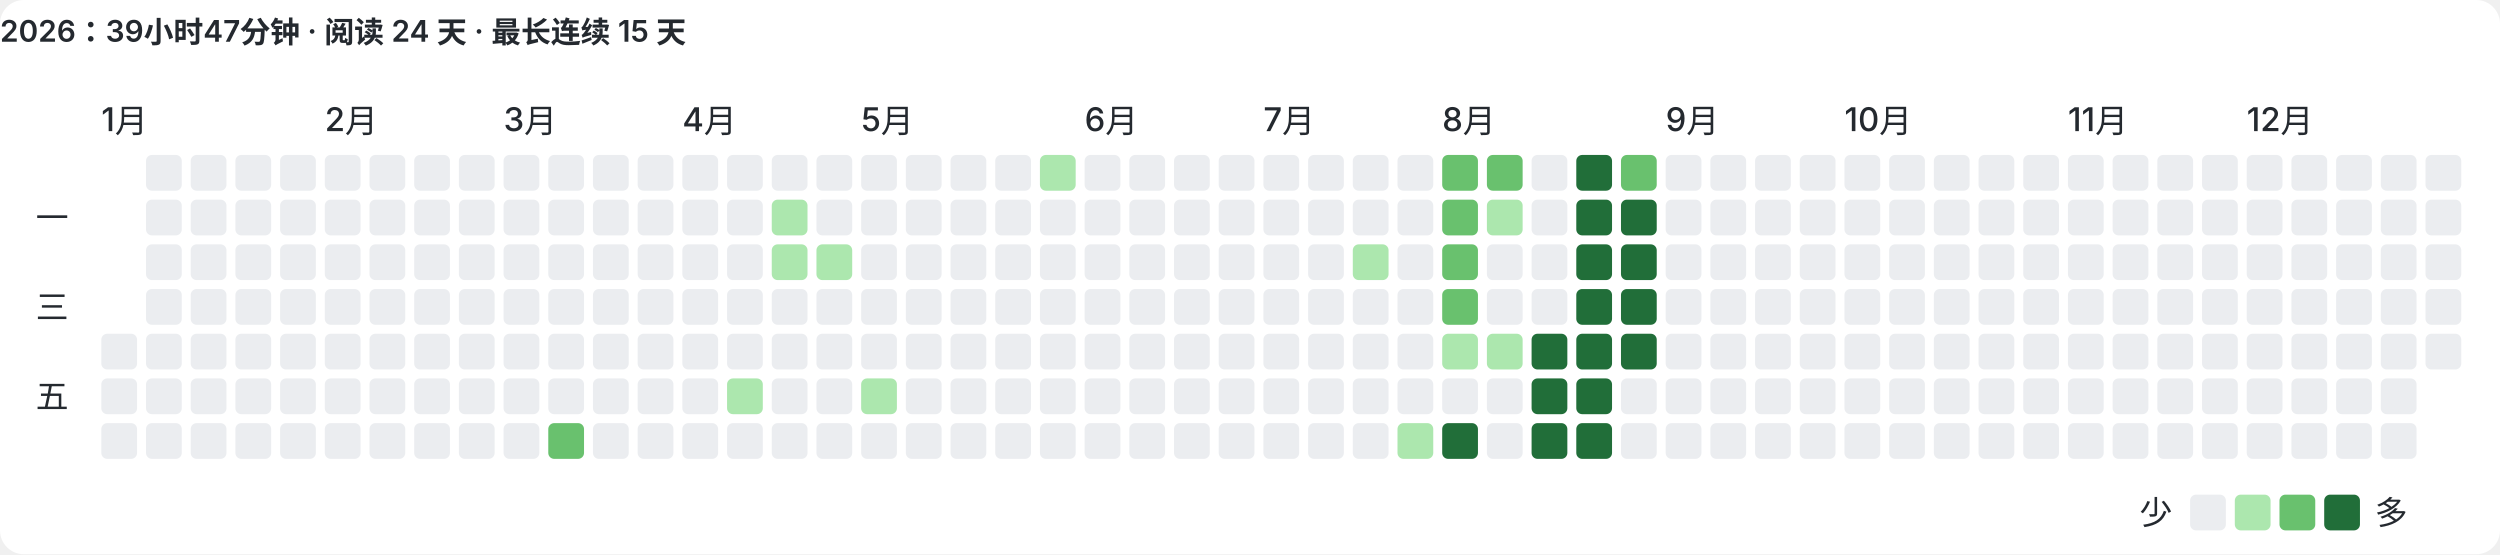
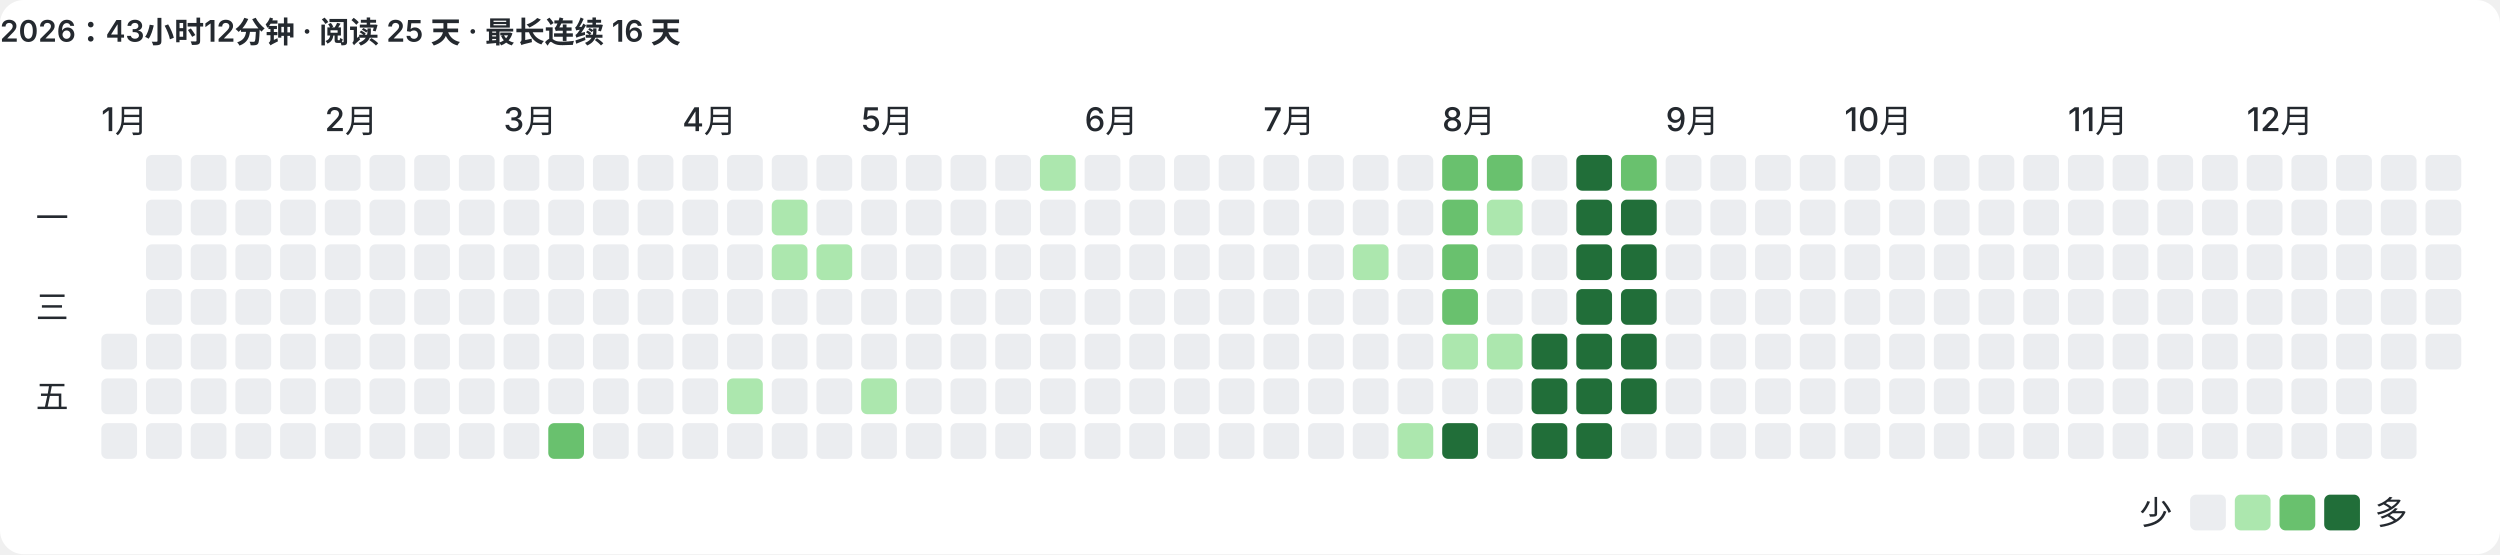
- <svg xmlns="http://www.w3.org/2000/svg" width="100%" viewBox="0 0 839 186" preserveAspectRatio="xMinYMin meet" style="display:block;max-width:100%;height:auto" role="img" data-summary="2026：39小时47分钟  ·  阅读 24 天  ·  最长连续 15 天" aria-label="微信读书 · 2026">
+ <svg xmlns="http://www.w3.org/2000/svg" width="100%" viewBox="0 0 839 186" preserveAspectRatio="xMinYMin meet" style="display:block;max-width:100%;height:auto" role="img" data-summary="2026：43小时12分钟  ·  阅读 25 天  ·  最长连续 16 天" aria-label="微信读书 · 2026">
  <rect width="100%" height="100%" rx="8" fill="#FFFFFF" />
  <style>
.label{font:500 11px "PingFang SC","Microsoft YaHei",-apple-system,BlinkMacSystemFont,"Segoe UI",sans-serif}
.summary{font:600 10px "PingFang SC","Microsoft YaHei",-apple-system,BlinkMacSystemFont,"Segoe UI",sans-serif}
</style>
-   <text class="summary" x="0" y="14" fill="#24292F">2026：39小时47分钟  ·  阅读 24 天  ·  最长连续 15 天</text>
+   <text class="summary" x="0" y="14" fill="#24292F">2026：43小时12分钟  ·  阅读 25 天  ·  最长连续 16 天</text>
  <text class="label" x="34" y="44" fill="#24292F">1月</text>
  <text class="label" x="109" y="44" fill="#24292F">2月</text>
  <text class="label" x="169" y="44" fill="#24292F">3月</text>
  <text class="label" x="229" y="44" fill="#24292F">4月</text>
  <text class="label" x="289" y="44" fill="#24292F">5月</text>
  <text class="label" x="364" y="44" fill="#24292F">6月</text>
  <text class="label" x="424" y="44" fill="#24292F">7月</text>
  <text class="label" x="484" y="44" fill="#24292F">8月</text>
  <text class="label" x="559" y="44" fill="#24292F">9月</text>
  <text class="label" x="619" y="44" fill="#24292F">10月</text>
  <text class="label" x="694" y="44" fill="#24292F">11月</text>
  <text class="label" x="754" y="44" fill="#24292F">12月</text>
  <text class="label" x="12" y="77" fill="#24292F">一</text>
  <text class="label" x="12" y="107" fill="#24292F">三</text>
  <text class="label" x="12" y="137" fill="#24292F">五</text>
  <rect x="34" y="112" width="12" height="12" rx="2" fill="#EBEDF0" data-date="2026-01-01" data-seconds="0">
</rect>
  <rect x="34" y="127" width="12" height="12" rx="2" fill="#EBEDF0" data-date="2026-01-02" data-seconds="0">
</rect>
  <rect x="34" y="142" width="12" height="12" rx="2" fill="#EBEDF0" data-date="2026-01-03" data-seconds="0">
</rect>
  <rect x="49" y="52" width="12" height="12" rx="2" fill="#EBEDF0" data-date="2026-01-04" data-seconds="0">
</rect>
  <rect x="49" y="67" width="12" height="12" rx="2" fill="#EBEDF0" data-date="2026-01-05" data-seconds="0">
</rect>
  <rect x="49" y="82" width="12" height="12" rx="2" fill="#EBEDF0" data-date="2026-01-06" data-seconds="0">
</rect>
  <rect x="49" y="97" width="12" height="12" rx="2" fill="#EBEDF0" data-date="2026-01-07" data-seconds="0">
</rect>
  <rect x="49" y="112" width="12" height="12" rx="2" fill="#EBEDF0" data-date="2026-01-08" data-seconds="0">
</rect>
  <rect x="49" y="127" width="12" height="12" rx="2" fill="#EBEDF0" data-date="2026-01-09" data-seconds="0">
</rect>
  <rect x="49" y="142" width="12" height="12" rx="2" fill="#EBEDF0" data-date="2026-01-10" data-seconds="0">
</rect>
  <rect x="64" y="52" width="12" height="12" rx="2" fill="#EBEDF0" data-date="2026-01-11" data-seconds="0">
</rect>
  <rect x="64" y="67" width="12" height="12" rx="2" fill="#EBEDF0" data-date="2026-01-12" data-seconds="0">
</rect>
  <rect x="64" y="82" width="12" height="12" rx="2" fill="#EBEDF0" data-date="2026-01-13" data-seconds="0">
</rect>
  <rect x="64" y="97" width="12" height="12" rx="2" fill="#EBEDF0" data-date="2026-01-14" data-seconds="0">
</rect>
  <rect x="64" y="112" width="12" height="12" rx="2" fill="#EBEDF0" data-date="2026-01-15" data-seconds="0">
</rect>
  <rect x="64" y="127" width="12" height="12" rx="2" fill="#EBEDF0" data-date="2026-01-16" data-seconds="0">
</rect>
  <rect x="64" y="142" width="12" height="12" rx="2" fill="#EBEDF0" data-date="2026-01-17" data-seconds="0">
</rect>
  <rect x="79" y="52" width="12" height="12" rx="2" fill="#EBEDF0" data-date="2026-01-18" data-seconds="0">
</rect>
  <rect x="79" y="67" width="12" height="12" rx="2" fill="#EBEDF0" data-date="2026-01-19" data-seconds="0">
</rect>
  <rect x="79" y="82" width="12" height="12" rx="2" fill="#EBEDF0" data-date="2026-01-20" data-seconds="0">
</rect>
  <rect x="79" y="97" width="12" height="12" rx="2" fill="#EBEDF0" data-date="2026-01-21" data-seconds="0">
</rect>
  <rect x="79" y="112" width="12" height="12" rx="2" fill="#EBEDF0" data-date="2026-01-22" data-seconds="0">
</rect>
  <rect x="79" y="127" width="12" height="12" rx="2" fill="#EBEDF0" data-date="2026-01-23" data-seconds="0">
</rect>
  <rect x="79" y="142" width="12" height="12" rx="2" fill="#EBEDF0" data-date="2026-01-24" data-seconds="0">
</rect>
  <rect x="94" y="52" width="12" height="12" rx="2" fill="#EBEDF0" data-date="2026-01-25" data-seconds="0">
</rect>
  <rect x="94" y="67" width="12" height="12" rx="2" fill="#EBEDF0" data-date="2026-01-26" data-seconds="0">
</rect>
  <rect x="94" y="82" width="12" height="12" rx="2" fill="#EBEDF0" data-date="2026-01-27" data-seconds="0">
</rect>
  <rect x="94" y="97" width="12" height="12" rx="2" fill="#EBEDF0" data-date="2026-01-28" data-seconds="0">
</rect>
  <rect x="94" y="112" width="12" height="12" rx="2" fill="#EBEDF0" data-date="2026-01-29" data-seconds="0">
</rect>
  <rect x="94" y="127" width="12" height="12" rx="2" fill="#EBEDF0" data-date="2026-01-30" data-seconds="0">
</rect>
  <rect x="94" y="142" width="12" height="12" rx="2" fill="#EBEDF0" data-date="2026-01-31" data-seconds="0">
</rect>
  <rect x="109" y="52" width="12" height="12" rx="2" fill="#EBEDF0" data-date="2026-02-01" data-seconds="0">
</rect>
  <rect x="109" y="67" width="12" height="12" rx="2" fill="#EBEDF0" data-date="2026-02-02" data-seconds="0">
</rect>
  <rect x="109" y="82" width="12" height="12" rx="2" fill="#EBEDF0" data-date="2026-02-03" data-seconds="0">
</rect>
  <rect x="109" y="97" width="12" height="12" rx="2" fill="#EBEDF0" data-date="2026-02-04" data-seconds="0">
</rect>
  <rect x="109" y="112" width="12" height="12" rx="2" fill="#EBEDF0" data-date="2026-02-05" data-seconds="0">
</rect>
  <rect x="109" y="127" width="12" height="12" rx="2" fill="#EBEDF0" data-date="2026-02-06" data-seconds="0">
</rect>
  <rect x="109" y="142" width="12" height="12" rx="2" fill="#EBEDF0" data-date="2026-02-07" data-seconds="0">
</rect>
  <rect x="124" y="52" width="12" height="12" rx="2" fill="#EBEDF0" data-date="2026-02-08" data-seconds="0">
</rect>
  <rect x="124" y="67" width="12" height="12" rx="2" fill="#EBEDF0" data-date="2026-02-09" data-seconds="0">
</rect>
  <rect x="124" y="82" width="12" height="12" rx="2" fill="#EBEDF0" data-date="2026-02-10" data-seconds="0">
</rect>
  <rect x="124" y="97" width="12" height="12" rx="2" fill="#EBEDF0" data-date="2026-02-11" data-seconds="0">
</rect>
  <rect x="124" y="112" width="12" height="12" rx="2" fill="#EBEDF0" data-date="2026-02-12" data-seconds="0">
</rect>
  <rect x="124" y="127" width="12" height="12" rx="2" fill="#EBEDF0" data-date="2026-02-13" data-seconds="0">
</rect>
  <rect x="124" y="142" width="12" height="12" rx="2" fill="#EBEDF0" data-date="2026-02-14" data-seconds="0">
</rect>
  <rect x="139" y="52" width="12" height="12" rx="2" fill="#EBEDF0" data-date="2026-02-15" data-seconds="0">
</rect>
  <rect x="139" y="67" width="12" height="12" rx="2" fill="#EBEDF0" data-date="2026-02-16" data-seconds="0">
</rect>
  <rect x="139" y="82" width="12" height="12" rx="2" fill="#EBEDF0" data-date="2026-02-17" data-seconds="0">
</rect>
  <rect x="139" y="97" width="12" height="12" rx="2" fill="#EBEDF0" data-date="2026-02-18" data-seconds="0">
</rect>
  <rect x="139" y="112" width="12" height="12" rx="2" fill="#EBEDF0" data-date="2026-02-19" data-seconds="0">
</rect>
  <rect x="139" y="127" width="12" height="12" rx="2" fill="#EBEDF0" data-date="2026-02-20" data-seconds="0">
</rect>
  <rect x="139" y="142" width="12" height="12" rx="2" fill="#EBEDF0" data-date="2026-02-21" data-seconds="0">
</rect>
  <rect x="154" y="52" width="12" height="12" rx="2" fill="#EBEDF0" data-date="2026-02-22" data-seconds="0">
</rect>
  <rect x="154" y="67" width="12" height="12" rx="2" fill="#EBEDF0" data-date="2026-02-23" data-seconds="0">
</rect>
  <rect x="154" y="82" width="12" height="12" rx="2" fill="#EBEDF0" data-date="2026-02-24" data-seconds="0">
</rect>
  <rect x="154" y="97" width="12" height="12" rx="2" fill="#EBEDF0" data-date="2026-02-25" data-seconds="0">
</rect>
  <rect x="154" y="112" width="12" height="12" rx="2" fill="#EBEDF0" data-date="2026-02-26" data-seconds="0">
</rect>
  <rect x="154" y="127" width="12" height="12" rx="2" fill="#EBEDF0" data-date="2026-02-27" data-seconds="0">
</rect>
  <rect x="154" y="142" width="12" height="12" rx="2" fill="#EBEDF0" data-date="2026-02-28" data-seconds="0">
</rect>
  <rect x="169" y="52" width="12" height="12" rx="2" fill="#EBEDF0" data-date="2026-03-01" data-seconds="0">
</rect>
  <rect x="169" y="67" width="12" height="12" rx="2" fill="#EBEDF0" data-date="2026-03-02" data-seconds="0">
</rect>
  <rect x="169" y="82" width="12" height="12" rx="2" fill="#EBEDF0" data-date="2026-03-03" data-seconds="0">
</rect>
  <rect x="169" y="97" width="12" height="12" rx="2" fill="#EBEDF0" data-date="2026-03-04" data-seconds="0">
</rect>
  <rect x="169" y="112" width="12" height="12" rx="2" fill="#EBEDF0" data-date="2026-03-05" data-seconds="0">
</rect>
  <rect x="169" y="127" width="12" height="12" rx="2" fill="#EBEDF0" data-date="2026-03-06" data-seconds="0">
</rect>
  <rect x="169" y="142" width="12" height="12" rx="2" fill="#EBEDF0" data-date="2026-03-07" data-seconds="0">
</rect>
  <rect x="184" y="52" width="12" height="12" rx="2" fill="#EBEDF0" data-date="2026-03-08" data-seconds="0">
</rect>
  <rect x="184" y="67" width="12" height="12" rx="2" fill="#EBEDF0" data-date="2026-03-09" data-seconds="0">
</rect>
  <rect x="184" y="82" width="12" height="12" rx="2" fill="#EBEDF0" data-date="2026-03-10" data-seconds="0">
</rect>
  <rect x="184" y="97" width="12" height="12" rx="2" fill="#EBEDF0" data-date="2026-03-11" data-seconds="0">
</rect>
  <rect x="184" y="112" width="12" height="12" rx="2" fill="#EBEDF0" data-date="2026-03-12" data-seconds="0">
</rect>
  <rect x="184" y="127" width="12" height="12" rx="2" fill="#EBEDF0" data-date="2026-03-13" data-seconds="0">
</rect>
  <rect x="184" y="142" width="12" height="12" rx="2" fill="#69C16E" data-date="2026-03-14" data-seconds="643">
</rect>
  <rect x="199" y="52" width="12" height="12" rx="2" fill="#EBEDF0" data-date="2026-03-15" data-seconds="0">
</rect>
  <rect x="199" y="67" width="12" height="12" rx="2" fill="#EBEDF0" data-date="2026-03-16" data-seconds="0">
</rect>
  <rect x="199" y="82" width="12" height="12" rx="2" fill="#EBEDF0" data-date="2026-03-17" data-seconds="0">
</rect>
  <rect x="199" y="97" width="12" height="12" rx="2" fill="#EBEDF0" data-date="2026-03-18" data-seconds="0">
</rect>
  <rect x="199" y="112" width="12" height="12" rx="2" fill="#EBEDF0" data-date="2026-03-19" data-seconds="0">
</rect>
  <rect x="199" y="127" width="12" height="12" rx="2" fill="#EBEDF0" data-date="2026-03-20" data-seconds="0">
</rect>
  <rect x="199" y="142" width="12" height="12" rx="2" fill="#EBEDF0" data-date="2026-03-21" data-seconds="0">
</rect>
  <rect x="214" y="52" width="12" height="12" rx="2" fill="#EBEDF0" data-date="2026-03-22" data-seconds="0">
</rect>
  <rect x="214" y="67" width="12" height="12" rx="2" fill="#EBEDF0" data-date="2026-03-23" data-seconds="0">
</rect>
  <rect x="214" y="82" width="12" height="12" rx="2" fill="#EBEDF0" data-date="2026-03-24" data-seconds="0">
</rect>
  <rect x="214" y="97" width="12" height="12" rx="2" fill="#EBEDF0" data-date="2026-03-25" data-seconds="0">
</rect>
  <rect x="214" y="112" width="12" height="12" rx="2" fill="#EBEDF0" data-date="2026-03-26" data-seconds="0">
</rect>
  <rect x="214" y="127" width="12" height="12" rx="2" fill="#EBEDF0" data-date="2026-03-27" data-seconds="0">
</rect>
  <rect x="214" y="142" width="12" height="12" rx="2" fill="#EBEDF0" data-date="2026-03-28" data-seconds="0">
</rect>
  <rect x="229" y="52" width="12" height="12" rx="2" fill="#EBEDF0" data-date="2026-03-29" data-seconds="0">
</rect>
  <rect x="229" y="67" width="12" height="12" rx="2" fill="#EBEDF0" data-date="2026-03-30" data-seconds="0">
</rect>
  <rect x="229" y="82" width="12" height="12" rx="2" fill="#EBEDF0" data-date="2026-03-31" data-seconds="0">
</rect>
  <rect x="229" y="97" width="12" height="12" rx="2" fill="#EBEDF0" data-date="2026-04-01" data-seconds="0">
</rect>
  <rect x="229" y="112" width="12" height="12" rx="2" fill="#EBEDF0" data-date="2026-04-02" data-seconds="0">
</rect>
  <rect x="229" y="127" width="12" height="12" rx="2" fill="#EBEDF0" data-date="2026-04-03" data-seconds="0">
</rect>
  <rect x="229" y="142" width="12" height="12" rx="2" fill="#EBEDF0" data-date="2026-04-04" data-seconds="0">
</rect>
  <rect x="244" y="52" width="12" height="12" rx="2" fill="#EBEDF0" data-date="2026-04-05" data-seconds="0">
</rect>
  <rect x="244" y="67" width="12" height="12" rx="2" fill="#EBEDF0" data-date="2026-04-06" data-seconds="0">
</rect>
  <rect x="244" y="82" width="12" height="12" rx="2" fill="#EBEDF0" data-date="2026-04-07" data-seconds="0">
</rect>
  <rect x="244" y="97" width="12" height="12" rx="2" fill="#EBEDF0" data-date="2026-04-08" data-seconds="0">
</rect>
  <rect x="244" y="112" width="12" height="12" rx="2" fill="#EBEDF0" data-date="2026-04-09" data-seconds="0">
</rect>
  <rect x="244" y="127" width="12" height="12" rx="2" fill="#ACE7AE" data-date="2026-04-10" data-seconds="37">
</rect>
  <rect x="244" y="142" width="12" height="12" rx="2" fill="#EBEDF0" data-date="2026-04-11" data-seconds="0">
</rect>
  <rect x="259" y="52" width="12" height="12" rx="2" fill="#EBEDF0" data-date="2026-04-12" data-seconds="0">
</rect>
  <rect x="259" y="67" width="12" height="12" rx="2" fill="#ACE7AE" data-date="2026-04-13" data-seconds="6">
</rect>
  <rect x="259" y="82" width="12" height="12" rx="2" fill="#ACE7AE" data-date="2026-04-14" data-seconds="15">
</rect>
  <rect x="259" y="97" width="12" height="12" rx="2" fill="#EBEDF0" data-date="2026-04-15" data-seconds="0">
</rect>
  <rect x="259" y="112" width="12" height="12" rx="2" fill="#EBEDF0" data-date="2026-04-16" data-seconds="0">
</rect>
  <rect x="259" y="127" width="12" height="12" rx="2" fill="#EBEDF0" data-date="2026-04-17" data-seconds="0">
</rect>
  <rect x="259" y="142" width="12" height="12" rx="2" fill="#EBEDF0" data-date="2026-04-18" data-seconds="0">
</rect>
  <rect x="274" y="52" width="12" height="12" rx="2" fill="#EBEDF0" data-date="2026-04-19" data-seconds="0">
</rect>
  <rect x="274" y="67" width="12" height="12" rx="2" fill="#EBEDF0" data-date="2026-04-20" data-seconds="0">
</rect>
  <rect x="274" y="82" width="12" height="12" rx="2" fill="#ACE7AE" data-date="2026-04-21" data-seconds="40">
</rect>
  <rect x="274" y="97" width="12" height="12" rx="2" fill="#EBEDF0" data-date="2026-04-22" data-seconds="0">
</rect>
  <rect x="274" y="112" width="12" height="12" rx="2" fill="#EBEDF0" data-date="2026-04-23" data-seconds="0">
</rect>
  <rect x="274" y="127" width="12" height="12" rx="2" fill="#EBEDF0" data-date="2026-04-24" data-seconds="0">
</rect>
  <rect x="274" y="142" width="12" height="12" rx="2" fill="#EBEDF0" data-date="2026-04-25" data-seconds="0">
</rect>
  <rect x="289" y="52" width="12" height="12" rx="2" fill="#EBEDF0" data-date="2026-04-26" data-seconds="0">
</rect>
  <rect x="289" y="67" width="12" height="12" rx="2" fill="#EBEDF0" data-date="2026-04-27" data-seconds="0">
</rect>
  <rect x="289" y="82" width="12" height="12" rx="2" fill="#EBEDF0" data-date="2026-04-28" data-seconds="0">
</rect>
  <rect x="289" y="97" width="12" height="12" rx="2" fill="#EBEDF0" data-date="2026-04-29" data-seconds="0">
</rect>
  <rect x="289" y="112" width="12" height="12" rx="2" fill="#EBEDF0" data-date="2026-04-30" data-seconds="0">
</rect>
  <rect x="289" y="127" width="12" height="12" rx="2" fill="#ACE7AE" data-date="2026-05-01" data-seconds="40">
</rect>
  <rect x="289" y="142" width="12" height="12" rx="2" fill="#EBEDF0" data-date="2026-05-02" data-seconds="0">
</rect>
  <rect x="304" y="52" width="12" height="12" rx="2" fill="#EBEDF0" data-date="2026-05-03" data-seconds="0">
</rect>
  <rect x="304" y="67" width="12" height="12" rx="2" fill="#EBEDF0" data-date="2026-05-04" data-seconds="0">
</rect>
  <rect x="304" y="82" width="12" height="12" rx="2" fill="#EBEDF0" data-date="2026-05-05" data-seconds="0">
</rect>
  <rect x="304" y="97" width="12" height="12" rx="2" fill="#EBEDF0" data-date="2026-05-06" data-seconds="0">
</rect>
  <rect x="304" y="112" width="12" height="12" rx="2" fill="#EBEDF0" data-date="2026-05-07" data-seconds="0">
</rect>
  <rect x="304" y="127" width="12" height="12" rx="2" fill="#EBEDF0" data-date="2026-05-08" data-seconds="0">
</rect>
  <rect x="304" y="142" width="12" height="12" rx="2" fill="#EBEDF0" data-date="2026-05-09" data-seconds="0">
</rect>
  <rect x="319" y="52" width="12" height="12" rx="2" fill="#EBEDF0" data-date="2026-05-10" data-seconds="0">
</rect>
  <rect x="319" y="67" width="12" height="12" rx="2" fill="#EBEDF0" data-date="2026-05-11" data-seconds="0">
</rect>
  <rect x="319" y="82" width="12" height="12" rx="2" fill="#EBEDF0" data-date="2026-05-12" data-seconds="0">
</rect>
  <rect x="319" y="97" width="12" height="12" rx="2" fill="#EBEDF0" data-date="2026-05-13" data-seconds="0">
</rect>
  <rect x="319" y="112" width="12" height="12" rx="2" fill="#EBEDF0" data-date="2026-05-14" data-seconds="0">
</rect>
  <rect x="319" y="127" width="12" height="12" rx="2" fill="#EBEDF0" data-date="2026-05-15" data-seconds="0">
</rect>
  <rect x="319" y="142" width="12" height="12" rx="2" fill="#EBEDF0" data-date="2026-05-16" data-seconds="0">
</rect>
  <rect x="334" y="52" width="12" height="12" rx="2" fill="#EBEDF0" data-date="2026-05-17" data-seconds="0">
</rect>
  <rect x="334" y="67" width="12" height="12" rx="2" fill="#EBEDF0" data-date="2026-05-18" data-seconds="0">
</rect>
  <rect x="334" y="82" width="12" height="12" rx="2" fill="#EBEDF0" data-date="2026-05-19" data-seconds="0">
</rect>
  <rect x="334" y="97" width="12" height="12" rx="2" fill="#EBEDF0" data-date="2026-05-20" data-seconds="0">
</rect>
  <rect x="334" y="112" width="12" height="12" rx="2" fill="#EBEDF0" data-date="2026-05-21" data-seconds="0">
</rect>
  <rect x="334" y="127" width="12" height="12" rx="2" fill="#EBEDF0" data-date="2026-05-22" data-seconds="0">
</rect>
  <rect x="334" y="142" width="12" height="12" rx="2" fill="#EBEDF0" data-date="2026-05-23" data-seconds="0">
</rect>
  <rect x="349" y="52" width="12" height="12" rx="2" fill="#ACE7AE" data-date="2026-05-24" data-seconds="3">
</rect>
  <rect x="349" y="67" width="12" height="12" rx="2" fill="#EBEDF0" data-date="2026-05-25" data-seconds="0">
</rect>
  <rect x="349" y="82" width="12" height="12" rx="2" fill="#EBEDF0" data-date="2026-05-26" data-seconds="0">
</rect>
  <rect x="349" y="97" width="12" height="12" rx="2" fill="#EBEDF0" data-date="2026-05-27" data-seconds="0">
</rect>
  <rect x="349" y="112" width="12" height="12" rx="2" fill="#EBEDF0" data-date="2026-05-28" data-seconds="0">
</rect>
  <rect x="349" y="127" width="12" height="12" rx="2" fill="#EBEDF0" data-date="2026-05-29" data-seconds="0">
</rect>
  <rect x="349" y="142" width="12" height="12" rx="2" fill="#EBEDF0" data-date="2026-05-30" data-seconds="0">
</rect>
  <rect x="364" y="52" width="12" height="12" rx="2" fill="#EBEDF0" data-date="2026-05-31" data-seconds="0">
</rect>
  <rect x="364" y="67" width="12" height="12" rx="2" fill="#EBEDF0" data-date="2026-06-01" data-seconds="0">
</rect>
  <rect x="364" y="82" width="12" height="12" rx="2" fill="#EBEDF0" data-date="2026-06-02" data-seconds="0">
</rect>
  <rect x="364" y="97" width="12" height="12" rx="2" fill="#EBEDF0" data-date="2026-06-03" data-seconds="0">
</rect>
  <rect x="364" y="112" width="12" height="12" rx="2" fill="#EBEDF0" data-date="2026-06-04" data-seconds="0">
</rect>
  <rect x="364" y="127" width="12" height="12" rx="2" fill="#EBEDF0" data-date="2026-06-05" data-seconds="0">
</rect>
  <rect x="364" y="142" width="12" height="12" rx="2" fill="#EBEDF0" data-date="2026-06-06" data-seconds="0">
</rect>
  <rect x="379" y="52" width="12" height="12" rx="2" fill="#EBEDF0" data-date="2026-06-07" data-seconds="0">
</rect>
  <rect x="379" y="67" width="12" height="12" rx="2" fill="#EBEDF0" data-date="2026-06-08" data-seconds="0">
</rect>
  <rect x="379" y="82" width="12" height="12" rx="2" fill="#EBEDF0" data-date="2026-06-09" data-seconds="0">
</rect>
  <rect x="379" y="97" width="12" height="12" rx="2" fill="#EBEDF0" data-date="2026-06-10" data-seconds="0">
</rect>
  <rect x="379" y="112" width="12" height="12" rx="2" fill="#EBEDF0" data-date="2026-06-11" data-seconds="0">
</rect>
  <rect x="379" y="127" width="12" height="12" rx="2" fill="#EBEDF0" data-date="2026-06-12" data-seconds="0">
</rect>
  <rect x="379" y="142" width="12" height="12" rx="2" fill="#EBEDF0" data-date="2026-06-13" data-seconds="0">
</rect>
  <rect x="394" y="52" width="12" height="12" rx="2" fill="#EBEDF0" data-date="2026-06-14" data-seconds="0">
</rect>
  <rect x="394" y="67" width="12" height="12" rx="2" fill="#EBEDF0" data-date="2026-06-15" data-seconds="0">
</rect>
  <rect x="394" y="82" width="12" height="12" rx="2" fill="#EBEDF0" data-date="2026-06-16" data-seconds="0">
</rect>
  <rect x="394" y="97" width="12" height="12" rx="2" fill="#EBEDF0" data-date="2026-06-17" data-seconds="0">
</rect>
  <rect x="394" y="112" width="12" height="12" rx="2" fill="#EBEDF0" data-date="2026-06-18" data-seconds="0">
</rect>
  <rect x="394" y="127" width="12" height="12" rx="2" fill="#EBEDF0" data-date="2026-06-19" data-seconds="0">
</rect>
  <rect x="394" y="142" width="12" height="12" rx="2" fill="#EBEDF0" data-date="2026-06-20" data-seconds="0">
</rect>
  <rect x="409" y="52" width="12" height="12" rx="2" fill="#EBEDF0" data-date="2026-06-21" data-seconds="0">
</rect>
  <rect x="409" y="67" width="12" height="12" rx="2" fill="#EBEDF0" data-date="2026-06-22" data-seconds="0">
</rect>
  <rect x="409" y="82" width="12" height="12" rx="2" fill="#EBEDF0" data-date="2026-06-23" data-seconds="0">
</rect>
  <rect x="409" y="97" width="12" height="12" rx="2" fill="#EBEDF0" data-date="2026-06-24" data-seconds="0">
</rect>
  <rect x="409" y="112" width="12" height="12" rx="2" fill="#EBEDF0" data-date="2026-06-25" data-seconds="0">
</rect>
  <rect x="409" y="127" width="12" height="12" rx="2" fill="#EBEDF0" data-date="2026-06-26" data-seconds="0">
</rect>
  <rect x="409" y="142" width="12" height="12" rx="2" fill="#EBEDF0" data-date="2026-06-27" data-seconds="0">
</rect>
  <rect x="424" y="52" width="12" height="12" rx="2" fill="#EBEDF0" data-date="2026-06-28" data-seconds="0">
</rect>
  <rect x="424" y="67" width="12" height="12" rx="2" fill="#EBEDF0" data-date="2026-06-29" data-seconds="0">
</rect>
  <rect x="424" y="82" width="12" height="12" rx="2" fill="#EBEDF0" data-date="2026-06-30" data-seconds="0">
</rect>
  <rect x="424" y="97" width="12" height="12" rx="2" fill="#EBEDF0" data-date="2026-07-01" data-seconds="0">
</rect>
  <rect x="424" y="112" width="12" height="12" rx="2" fill="#EBEDF0" data-date="2026-07-02" data-seconds="0">
</rect>
  <rect x="424" y="127" width="12" height="12" rx="2" fill="#EBEDF0" data-date="2026-07-03" data-seconds="0">
</rect>
  <rect x="424" y="142" width="12" height="12" rx="2" fill="#EBEDF0" data-date="2026-07-04" data-seconds="0">
</rect>
  <rect x="439" y="52" width="12" height="12" rx="2" fill="#EBEDF0" data-date="2026-07-05" data-seconds="0">
</rect>
  <rect x="439" y="67" width="12" height="12" rx="2" fill="#EBEDF0" data-date="2026-07-06" data-seconds="0">
</rect>
  <rect x="439" y="82" width="12" height="12" rx="2" fill="#EBEDF0" data-date="2026-07-07" data-seconds="0">
</rect>
  <rect x="439" y="97" width="12" height="12" rx="2" fill="#EBEDF0" data-date="2026-07-08" data-seconds="0">
</rect>
  <rect x="439" y="112" width="12" height="12" rx="2" fill="#EBEDF0" data-date="2026-07-09" data-seconds="0">
</rect>
  <rect x="439" y="127" width="12" height="12" rx="2" fill="#EBEDF0" data-date="2026-07-10" data-seconds="0">
</rect>
  <rect x="439" y="142" width="12" height="12" rx="2" fill="#EBEDF0" data-date="2026-07-11" data-seconds="0">
</rect>
  <rect x="454" y="52" width="12" height="12" rx="2" fill="#EBEDF0" data-date="2026-07-12" data-seconds="0">
</rect>
  <rect x="454" y="67" width="12" height="12" rx="2" fill="#EBEDF0" data-date="2026-07-13" data-seconds="0">
</rect>
  <rect x="454" y="82" width="12" height="12" rx="2" fill="#ACE7AE" data-date="2026-07-14" data-seconds="227">
</rect>
  <rect x="454" y="97" width="12" height="12" rx="2" fill="#EBEDF0" data-date="2026-07-15" data-seconds="0">
</rect>
  <rect x="454" y="112" width="12" height="12" rx="2" fill="#EBEDF0" data-date="2026-07-16" data-seconds="0">
</rect>
  <rect x="454" y="127" width="12" height="12" rx="2" fill="#EBEDF0" data-date="2026-07-17" data-seconds="0">
</rect>
  <rect x="454" y="142" width="12" height="12" rx="2" fill="#EBEDF0" data-date="2026-07-18" data-seconds="0">
</rect>
  <rect x="469" y="52" width="12" height="12" rx="2" fill="#EBEDF0" data-date="2026-07-19" data-seconds="0">
</rect>
  <rect x="469" y="67" width="12" height="12" rx="2" fill="#EBEDF0" data-date="2026-07-20" data-seconds="0">
</rect>
  <rect x="469" y="82" width="12" height="12" rx="2" fill="#EBEDF0" data-date="2026-07-21" data-seconds="0">
</rect>
  <rect x="469" y="97" width="12" height="12" rx="2" fill="#EBEDF0" data-date="2026-07-22" data-seconds="0">
</rect>
  <rect x="469" y="112" width="12" height="12" rx="2" fill="#EBEDF0" data-date="2026-07-23" data-seconds="0">
</rect>
  <rect x="469" y="127" width="12" height="12" rx="2" fill="#EBEDF0" data-date="2026-07-24" data-seconds="0">
</rect>
  <rect x="469" y="142" width="12" height="12" rx="2" fill="#ACE7AE" data-date="2026-07-25" data-seconds="5">
</rect>
  <rect x="484" y="52" width="12" height="12" rx="2" fill="#69C16E" data-date="2026-07-26" data-seconds="1532">
</rect>
  <rect x="484" y="67" width="12" height="12" rx="2" fill="#69C16E" data-date="2026-07-27" data-seconds="1631">
</rect>
  <rect x="484" y="82" width="12" height="12" rx="2" fill="#69C16E" data-date="2026-07-28" data-seconds="1552">
</rect>
  <rect x="484" y="97" width="12" height="12" rx="2" fill="#69C16E" data-date="2026-07-29" data-seconds="894">
</rect>
  <rect x="484" y="112" width="12" height="12" rx="2" fill="#ACE7AE" data-date="2026-07-30" data-seconds="19">
</rect>
  <rect x="484" y="127" width="12" height="12" rx="2" fill="#EBEDF0" data-date="2026-07-31" data-seconds="0">
</rect>
  <rect x="484" y="142" width="12" height="12" rx="2" fill="#216E39" data-date="2026-08-01" data-seconds="2223">
</rect>
  <rect x="499" y="52" width="12" height="12" rx="2" fill="#69C16E" data-date="2026-08-02" data-seconds="1073">
</rect>
  <rect x="499" y="67" width="12" height="12" rx="2" fill="#ACE7AE" data-date="2026-08-03" data-seconds="343">
</rect>
  <rect x="499" y="82" width="12" height="12" rx="2" fill="#EBEDF0" data-date="2026-08-04" data-seconds="0">
</rect>
  <rect x="499" y="97" width="12" height="12" rx="2" fill="#EBEDF0" data-date="2026-08-05" data-seconds="0">
</rect>
  <rect x="499" y="112" width="12" height="12" rx="2" fill="#ACE7AE" data-date="2026-08-06" data-seconds="3">
</rect>
  <rect x="499" y="127" width="12" height="12" rx="2" fill="#EBEDF0" data-date="2026-08-07" data-seconds="0">
</rect>
  <rect x="499" y="142" width="12" height="12" rx="2" fill="#EBEDF0" data-date="2026-08-08" data-seconds="0">
</rect>
  <rect x="514" y="52" width="12" height="12" rx="2" fill="#EBEDF0" data-date="2026-08-09" data-seconds="0">
</rect>
  <rect x="514" y="67" width="12" height="12" rx="2" fill="#EBEDF0" data-date="2026-08-10" data-seconds="0">
</rect>
  <rect x="514" y="82" width="12" height="12" rx="2" fill="#EBEDF0" data-date="2026-08-11" data-seconds="0">
</rect>
  <rect x="514" y="97" width="12" height="12" rx="2" fill="#EBEDF0" data-date="2026-08-12" data-seconds="0">
</rect>
  <rect x="514" y="112" width="12" height="12" rx="2" fill="#216E39" data-date="2026-08-13" data-seconds="3020">
</rect>
  <rect x="514" y="127" width="12" height="12" rx="2" fill="#216E39" data-date="2026-08-14" data-seconds="19303">
</rect>
  <rect x="514" y="142" width="12" height="12" rx="2" fill="#216E39" data-date="2026-08-15" data-seconds="7923">
</rect>
  <rect x="529" y="52" width="12" height="12" rx="2" fill="#216E39" data-date="2026-08-16" data-seconds="8285">
</rect>
  <rect x="529" y="67" width="12" height="12" rx="2" fill="#216E39" data-date="2026-08-17" data-seconds="13453">
</rect>
  <rect x="529" y="82" width="12" height="12" rx="2" fill="#216E39" data-date="2026-08-18" data-seconds="15133">
</rect>
  <rect x="529" y="97" width="12" height="12" rx="2" fill="#216E39" data-date="2026-08-19" data-seconds="4255">
</rect>
  <rect x="529" y="112" width="12" height="12" rx="2" fill="#216E39" data-date="2026-08-20" data-seconds="14813">
</rect>
  <rect x="529" y="127" width="12" height="12" rx="2" fill="#216E39" data-date="2026-08-21" data-seconds="3921">
</rect>
  <rect x="529" y="142" width="12" height="12" rx="2" fill="#216E39" data-date="2026-08-22" data-seconds="3211">
</rect>
  <rect x="544" y="52" width="12" height="12" rx="2" fill="#69C16E" data-date="2026-08-23" data-seconds="886">
</rect>
  <rect x="544" y="67" width="12" height="12" rx="2" fill="#216E39" data-date="2026-08-24" data-seconds="3225">
</rect>
  <rect x="544" y="82" width="12" height="12" rx="2" fill="#216E39" data-date="2026-08-25" data-seconds="5641">
</rect>
  <rect x="544" y="97" width="12" height="12" rx="2" fill="#216E39" data-date="2026-08-26" data-seconds="14535">
</rect>
-   <rect x="544" y="112" width="12" height="12" rx="2" fill="#216E39" data-date="2026-08-27" data-seconds="15330">
- </rect>
-   <rect x="544" y="127" width="12" height="12" rx="2" fill="#EBEDF0" data-date="2026-08-28" data-seconds="0">
+   <rect x="544" y="112" width="12" height="12" rx="2" fill="#216E39" data-date="2026-08-27" data-seconds="22688">
+ </rect>
+   <rect x="544" y="127" width="12" height="12" rx="2" fill="#216E39" data-date="2026-08-28" data-seconds="4973">
</rect>
  <rect x="544" y="142" width="12" height="12" rx="2" fill="#EBEDF0" data-date="2026-08-29" data-seconds="0">
</rect>
  <rect x="559" y="52" width="12" height="12" rx="2" fill="#EBEDF0" data-date="2026-08-30" data-seconds="0">
</rect>
  <rect x="559" y="67" width="12" height="12" rx="2" fill="#EBEDF0" data-date="2026-08-31" data-seconds="0">
</rect>
  <rect x="559" y="82" width="12" height="12" rx="2" fill="#EBEDF0" data-date="2026-09-01" data-seconds="0">
</rect>
  <rect x="559" y="97" width="12" height="12" rx="2" fill="#EBEDF0" data-date="2026-09-02" data-seconds="0">
</rect>
  <rect x="559" y="112" width="12" height="12" rx="2" fill="#EBEDF0" data-date="2026-09-03" data-seconds="0">
</rect>
  <rect x="559" y="127" width="12" height="12" rx="2" fill="#EBEDF0" data-date="2026-09-04" data-seconds="0">
</rect>
  <rect x="559" y="142" width="12" height="12" rx="2" fill="#EBEDF0" data-date="2026-09-05" data-seconds="0">
</rect>
  <rect x="574" y="52" width="12" height="12" rx="2" fill="#EBEDF0" data-date="2026-09-06" data-seconds="0">
</rect>
  <rect x="574" y="67" width="12" height="12" rx="2" fill="#EBEDF0" data-date="2026-09-07" data-seconds="0">
</rect>
  <rect x="574" y="82" width="12" height="12" rx="2" fill="#EBEDF0" data-date="2026-09-08" data-seconds="0">
</rect>
  <rect x="574" y="97" width="12" height="12" rx="2" fill="#EBEDF0" data-date="2026-09-09" data-seconds="0">
</rect>
  <rect x="574" y="112" width="12" height="12" rx="2" fill="#EBEDF0" data-date="2026-09-10" data-seconds="0">
</rect>
  <rect x="574" y="127" width="12" height="12" rx="2" fill="#EBEDF0" data-date="2026-09-11" data-seconds="0">
</rect>
  <rect x="574" y="142" width="12" height="12" rx="2" fill="#EBEDF0" data-date="2026-09-12" data-seconds="0">
</rect>
  <rect x="589" y="52" width="12" height="12" rx="2" fill="#EBEDF0" data-date="2026-09-13" data-seconds="0">
</rect>
  <rect x="589" y="67" width="12" height="12" rx="2" fill="#EBEDF0" data-date="2026-09-14" data-seconds="0">
</rect>
  <rect x="589" y="82" width="12" height="12" rx="2" fill="#EBEDF0" data-date="2026-09-15" data-seconds="0">
</rect>
  <rect x="589" y="97" width="12" height="12" rx="2" fill="#EBEDF0" data-date="2026-09-16" data-seconds="0">
</rect>
  <rect x="589" y="112" width="12" height="12" rx="2" fill="#EBEDF0" data-date="2026-09-17" data-seconds="0">
</rect>
  <rect x="589" y="127" width="12" height="12" rx="2" fill="#EBEDF0" data-date="2026-09-18" data-seconds="0">
</rect>
  <rect x="589" y="142" width="12" height="12" rx="2" fill="#EBEDF0" data-date="2026-09-19" data-seconds="0">
</rect>
  <rect x="604" y="52" width="12" height="12" rx="2" fill="#EBEDF0" data-date="2026-09-20" data-seconds="0">
</rect>
  <rect x="604" y="67" width="12" height="12" rx="2" fill="#EBEDF0" data-date="2026-09-21" data-seconds="0">
</rect>
  <rect x="604" y="82" width="12" height="12" rx="2" fill="#EBEDF0" data-date="2026-09-22" data-seconds="0">
</rect>
  <rect x="604" y="97" width="12" height="12" rx="2" fill="#EBEDF0" data-date="2026-09-23" data-seconds="0">
</rect>
  <rect x="604" y="112" width="12" height="12" rx="2" fill="#EBEDF0" data-date="2026-09-24" data-seconds="0">
</rect>
  <rect x="604" y="127" width="12" height="12" rx="2" fill="#EBEDF0" data-date="2026-09-25" data-seconds="0">
</rect>
  <rect x="604" y="142" width="12" height="12" rx="2" fill="#EBEDF0" data-date="2026-09-26" data-seconds="0">
</rect>
  <rect x="619" y="52" width="12" height="12" rx="2" fill="#EBEDF0" data-date="2026-09-27" data-seconds="0">
</rect>
  <rect x="619" y="67" width="12" height="12" rx="2" fill="#EBEDF0" data-date="2026-09-28" data-seconds="0">
</rect>
  <rect x="619" y="82" width="12" height="12" rx="2" fill="#EBEDF0" data-date="2026-09-29" data-seconds="0">
</rect>
  <rect x="619" y="97" width="12" height="12" rx="2" fill="#EBEDF0" data-date="2026-09-30" data-seconds="0">
</rect>
  <rect x="619" y="112" width="12" height="12" rx="2" fill="#EBEDF0" data-date="2026-10-01" data-seconds="0">
</rect>
  <rect x="619" y="127" width="12" height="12" rx="2" fill="#EBEDF0" data-date="2026-10-02" data-seconds="0">
</rect>
  <rect x="619" y="142" width="12" height="12" rx="2" fill="#EBEDF0" data-date="2026-10-03" data-seconds="0">
</rect>
  <rect x="634" y="52" width="12" height="12" rx="2" fill="#EBEDF0" data-date="2026-10-04" data-seconds="0">
</rect>
  <rect x="634" y="67" width="12" height="12" rx="2" fill="#EBEDF0" data-date="2026-10-05" data-seconds="0">
</rect>
  <rect x="634" y="82" width="12" height="12" rx="2" fill="#EBEDF0" data-date="2026-10-06" data-seconds="0">
</rect>
  <rect x="634" y="97" width="12" height="12" rx="2" fill="#EBEDF0" data-date="2026-10-07" data-seconds="0">
</rect>
  <rect x="634" y="112" width="12" height="12" rx="2" fill="#EBEDF0" data-date="2026-10-08" data-seconds="0">
</rect>
  <rect x="634" y="127" width="12" height="12" rx="2" fill="#EBEDF0" data-date="2026-10-09" data-seconds="0">
</rect>
  <rect x="634" y="142" width="12" height="12" rx="2" fill="#EBEDF0" data-date="2026-10-10" data-seconds="0">
</rect>
  <rect x="649" y="52" width="12" height="12" rx="2" fill="#EBEDF0" data-date="2026-10-11" data-seconds="0">
</rect>
  <rect x="649" y="67" width="12" height="12" rx="2" fill="#EBEDF0" data-date="2026-10-12" data-seconds="0">
</rect>
  <rect x="649" y="82" width="12" height="12" rx="2" fill="#EBEDF0" data-date="2026-10-13" data-seconds="0">
</rect>
  <rect x="649" y="97" width="12" height="12" rx="2" fill="#EBEDF0" data-date="2026-10-14" data-seconds="0">
</rect>
  <rect x="649" y="112" width="12" height="12" rx="2" fill="#EBEDF0" data-date="2026-10-15" data-seconds="0">
</rect>
  <rect x="649" y="127" width="12" height="12" rx="2" fill="#EBEDF0" data-date="2026-10-16" data-seconds="0">
</rect>
  <rect x="649" y="142" width="12" height="12" rx="2" fill="#EBEDF0" data-date="2026-10-17" data-seconds="0">
</rect>
  <rect x="664" y="52" width="12" height="12" rx="2" fill="#EBEDF0" data-date="2026-10-18" data-seconds="0">
</rect>
  <rect x="664" y="67" width="12" height="12" rx="2" fill="#EBEDF0" data-date="2026-10-19" data-seconds="0">
</rect>
  <rect x="664" y="82" width="12" height="12" rx="2" fill="#EBEDF0" data-date="2026-10-20" data-seconds="0">
</rect>
  <rect x="664" y="97" width="12" height="12" rx="2" fill="#EBEDF0" data-date="2026-10-21" data-seconds="0">
</rect>
  <rect x="664" y="112" width="12" height="12" rx="2" fill="#EBEDF0" data-date="2026-10-22" data-seconds="0">
</rect>
  <rect x="664" y="127" width="12" height="12" rx="2" fill="#EBEDF0" data-date="2026-10-23" data-seconds="0">
</rect>
  <rect x="664" y="142" width="12" height="12" rx="2" fill="#EBEDF0" data-date="2026-10-24" data-seconds="0">
</rect>
  <rect x="679" y="52" width="12" height="12" rx="2" fill="#EBEDF0" data-date="2026-10-25" data-seconds="0">
</rect>
  <rect x="679" y="67" width="12" height="12" rx="2" fill="#EBEDF0" data-date="2026-10-26" data-seconds="0">
</rect>
  <rect x="679" y="82" width="12" height="12" rx="2" fill="#EBEDF0" data-date="2026-10-27" data-seconds="0">
</rect>
  <rect x="679" y="97" width="12" height="12" rx="2" fill="#EBEDF0" data-date="2026-10-28" data-seconds="0">
</rect>
  <rect x="679" y="112" width="12" height="12" rx="2" fill="#EBEDF0" data-date="2026-10-29" data-seconds="0">
</rect>
  <rect x="679" y="127" width="12" height="12" rx="2" fill="#EBEDF0" data-date="2026-10-30" data-seconds="0">
</rect>
  <rect x="679" y="142" width="12" height="12" rx="2" fill="#EBEDF0" data-date="2026-10-31" data-seconds="0">
</rect>
  <rect x="694" y="52" width="12" height="12" rx="2" fill="#EBEDF0" data-date="2026-11-01" data-seconds="0">
</rect>
  <rect x="694" y="67" width="12" height="12" rx="2" fill="#EBEDF0" data-date="2026-11-02" data-seconds="0">
</rect>
  <rect x="694" y="82" width="12" height="12" rx="2" fill="#EBEDF0" data-date="2026-11-03" data-seconds="0">
</rect>
  <rect x="694" y="97" width="12" height="12" rx="2" fill="#EBEDF0" data-date="2026-11-04" data-seconds="0">
</rect>
  <rect x="694" y="112" width="12" height="12" rx="2" fill="#EBEDF0" data-date="2026-11-05" data-seconds="0">
</rect>
  <rect x="694" y="127" width="12" height="12" rx="2" fill="#EBEDF0" data-date="2026-11-06" data-seconds="0">
</rect>
  <rect x="694" y="142" width="12" height="12" rx="2" fill="#EBEDF0" data-date="2026-11-07" data-seconds="0">
</rect>
  <rect x="709" y="52" width="12" height="12" rx="2" fill="#EBEDF0" data-date="2026-11-08" data-seconds="0">
</rect>
  <rect x="709" y="67" width="12" height="12" rx="2" fill="#EBEDF0" data-date="2026-11-09" data-seconds="0">
</rect>
  <rect x="709" y="82" width="12" height="12" rx="2" fill="#EBEDF0" data-date="2026-11-10" data-seconds="0">
</rect>
  <rect x="709" y="97" width="12" height="12" rx="2" fill="#EBEDF0" data-date="2026-11-11" data-seconds="0">
</rect>
  <rect x="709" y="112" width="12" height="12" rx="2" fill="#EBEDF0" data-date="2026-11-12" data-seconds="0">
</rect>
  <rect x="709" y="127" width="12" height="12" rx="2" fill="#EBEDF0" data-date="2026-11-13" data-seconds="0">
</rect>
  <rect x="709" y="142" width="12" height="12" rx="2" fill="#EBEDF0" data-date="2026-11-14" data-seconds="0">
</rect>
  <rect x="724" y="52" width="12" height="12" rx="2" fill="#EBEDF0" data-date="2026-11-15" data-seconds="0">
</rect>
  <rect x="724" y="67" width="12" height="12" rx="2" fill="#EBEDF0" data-date="2026-11-16" data-seconds="0">
</rect>
  <rect x="724" y="82" width="12" height="12" rx="2" fill="#EBEDF0" data-date="2026-11-17" data-seconds="0">
</rect>
  <rect x="724" y="97" width="12" height="12" rx="2" fill="#EBEDF0" data-date="2026-11-18" data-seconds="0">
</rect>
  <rect x="724" y="112" width="12" height="12" rx="2" fill="#EBEDF0" data-date="2026-11-19" data-seconds="0">
</rect>
  <rect x="724" y="127" width="12" height="12" rx="2" fill="#EBEDF0" data-date="2026-11-20" data-seconds="0">
</rect>
  <rect x="724" y="142" width="12" height="12" rx="2" fill="#EBEDF0" data-date="2026-11-21" data-seconds="0">
</rect>
  <rect x="739" y="52" width="12" height="12" rx="2" fill="#EBEDF0" data-date="2026-11-22" data-seconds="0">
</rect>
  <rect x="739" y="67" width="12" height="12" rx="2" fill="#EBEDF0" data-date="2026-11-23" data-seconds="0">
</rect>
  <rect x="739" y="82" width="12" height="12" rx="2" fill="#EBEDF0" data-date="2026-11-24" data-seconds="0">
</rect>
  <rect x="739" y="97" width="12" height="12" rx="2" fill="#EBEDF0" data-date="2026-11-25" data-seconds="0">
</rect>
  <rect x="739" y="112" width="12" height="12" rx="2" fill="#EBEDF0" data-date="2026-11-26" data-seconds="0">
</rect>
  <rect x="739" y="127" width="12" height="12" rx="2" fill="#EBEDF0" data-date="2026-11-27" data-seconds="0">
</rect>
  <rect x="739" y="142" width="12" height="12" rx="2" fill="#EBEDF0" data-date="2026-11-28" data-seconds="0">
</rect>
  <rect x="754" y="52" width="12" height="12" rx="2" fill="#EBEDF0" data-date="2026-11-29" data-seconds="0">
</rect>
  <rect x="754" y="67" width="12" height="12" rx="2" fill="#EBEDF0" data-date="2026-11-30" data-seconds="0">
</rect>
  <rect x="754" y="82" width="12" height="12" rx="2" fill="#EBEDF0" data-date="2026-12-01" data-seconds="0">
</rect>
  <rect x="754" y="97" width="12" height="12" rx="2" fill="#EBEDF0" data-date="2026-12-02" data-seconds="0">
</rect>
  <rect x="754" y="112" width="12" height="12" rx="2" fill="#EBEDF0" data-date="2026-12-03" data-seconds="0">
</rect>
  <rect x="754" y="127" width="12" height="12" rx="2" fill="#EBEDF0" data-date="2026-12-04" data-seconds="0">
</rect>
  <rect x="754" y="142" width="12" height="12" rx="2" fill="#EBEDF0" data-date="2026-12-05" data-seconds="0">
</rect>
  <rect x="769" y="52" width="12" height="12" rx="2" fill="#EBEDF0" data-date="2026-12-06" data-seconds="0">
</rect>
  <rect x="769" y="67" width="12" height="12" rx="2" fill="#EBEDF0" data-date="2026-12-07" data-seconds="0">
</rect>
  <rect x="769" y="82" width="12" height="12" rx="2" fill="#EBEDF0" data-date="2026-12-08" data-seconds="0">
</rect>
  <rect x="769" y="97" width="12" height="12" rx="2" fill="#EBEDF0" data-date="2026-12-09" data-seconds="0">
</rect>
  <rect x="769" y="112" width="12" height="12" rx="2" fill="#EBEDF0" data-date="2026-12-10" data-seconds="0">
</rect>
  <rect x="769" y="127" width="12" height="12" rx="2" fill="#EBEDF0" data-date="2026-12-11" data-seconds="0">
</rect>
  <rect x="769" y="142" width="12" height="12" rx="2" fill="#EBEDF0" data-date="2026-12-12" data-seconds="0">
</rect>
  <rect x="784" y="52" width="12" height="12" rx="2" fill="#EBEDF0" data-date="2026-12-13" data-seconds="0">
</rect>
  <rect x="784" y="67" width="12" height="12" rx="2" fill="#EBEDF0" data-date="2026-12-14" data-seconds="0">
</rect>
  <rect x="784" y="82" width="12" height="12" rx="2" fill="#EBEDF0" data-date="2026-12-15" data-seconds="0">
</rect>
  <rect x="784" y="97" width="12" height="12" rx="2" fill="#EBEDF0" data-date="2026-12-16" data-seconds="0">
</rect>
  <rect x="784" y="112" width="12" height="12" rx="2" fill="#EBEDF0" data-date="2026-12-17" data-seconds="0">
</rect>
  <rect x="784" y="127" width="12" height="12" rx="2" fill="#EBEDF0" data-date="2026-12-18" data-seconds="0">
</rect>
  <rect x="784" y="142" width="12" height="12" rx="2" fill="#EBEDF0" data-date="2026-12-19" data-seconds="0">
</rect>
  <rect x="799" y="52" width="12" height="12" rx="2" fill="#EBEDF0" data-date="2026-12-20" data-seconds="0">
</rect>
  <rect x="799" y="67" width="12" height="12" rx="2" fill="#EBEDF0" data-date="2026-12-21" data-seconds="0">
</rect>
  <rect x="799" y="82" width="12" height="12" rx="2" fill="#EBEDF0" data-date="2026-12-22" data-seconds="0">
</rect>
  <rect x="799" y="97" width="12" height="12" rx="2" fill="#EBEDF0" data-date="2026-12-23" data-seconds="0">
</rect>
  <rect x="799" y="112" width="12" height="12" rx="2" fill="#EBEDF0" data-date="2026-12-24" data-seconds="0">
</rect>
  <rect x="799" y="127" width="12" height="12" rx="2" fill="#EBEDF0" data-date="2026-12-25" data-seconds="0">
</rect>
  <rect x="799" y="142" width="12" height="12" rx="2" fill="#EBEDF0" data-date="2026-12-26" data-seconds="0">
</rect>
  <rect x="814" y="52" width="12" height="12" rx="2" fill="#EBEDF0" data-date="2026-12-27" data-seconds="0">
</rect>
  <rect x="814" y="67" width="12" height="12" rx="2" fill="#EBEDF0" data-date="2026-12-28" data-seconds="0">
</rect>
  <rect x="814" y="82" width="12" height="12" rx="2" fill="#EBEDF0" data-date="2026-12-29" data-seconds="0">
</rect>
  <rect x="814" y="97" width="12" height="12" rx="2" fill="#EBEDF0" data-date="2026-12-30" data-seconds="0">
</rect>
  <rect x="814" y="112" width="12" height="12" rx="2" fill="#EBEDF0" data-date="2026-12-31" data-seconds="0">
</rect>
  <text class="label" x="718" y="176" fill="#24292F">少</text>
  <rect x="735" y="166" width="12" height="12" rx="2" fill="#EBEDF0" />
  <rect x="750" y="166" width="12" height="12" rx="2" fill="#ACE7AE" />
  <rect x="765" y="166" width="12" height="12" rx="2" fill="#69C16E" />
  <rect x="780" y="166" width="12" height="12" rx="2" fill="#216E39" />
  <text class="label" x="797" y="176" fill="#24292F">多</text>
</svg>
